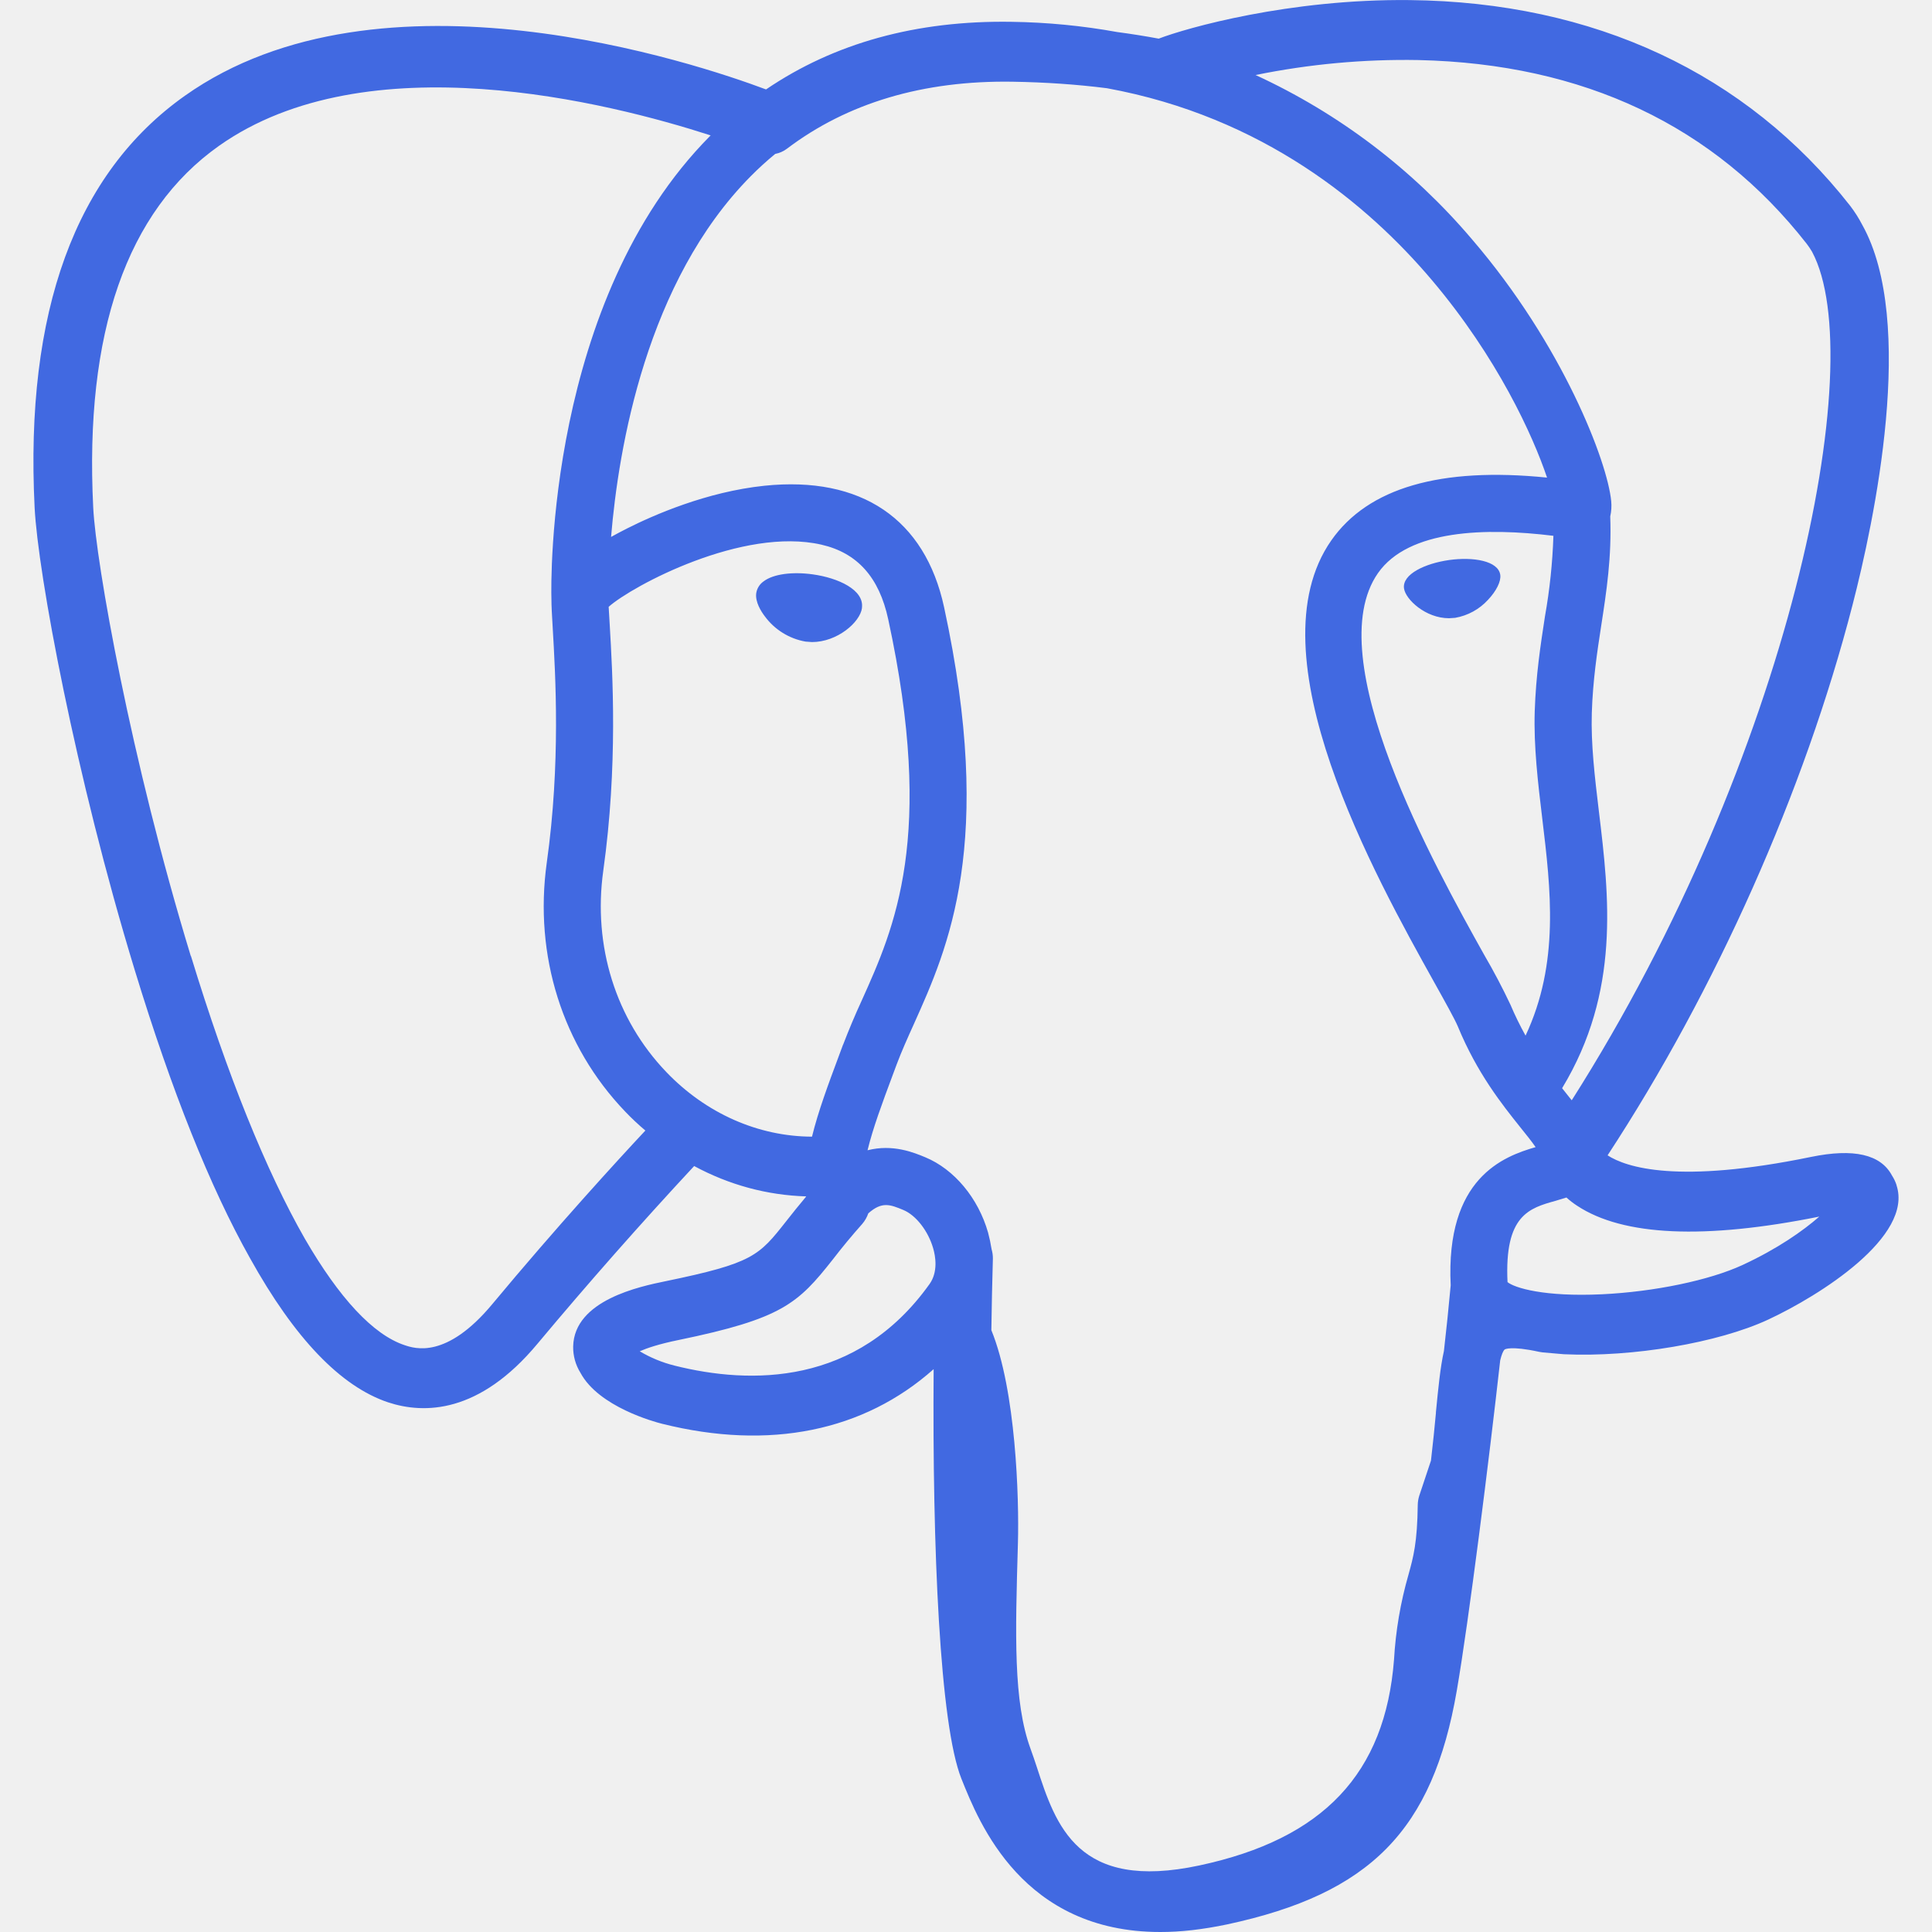
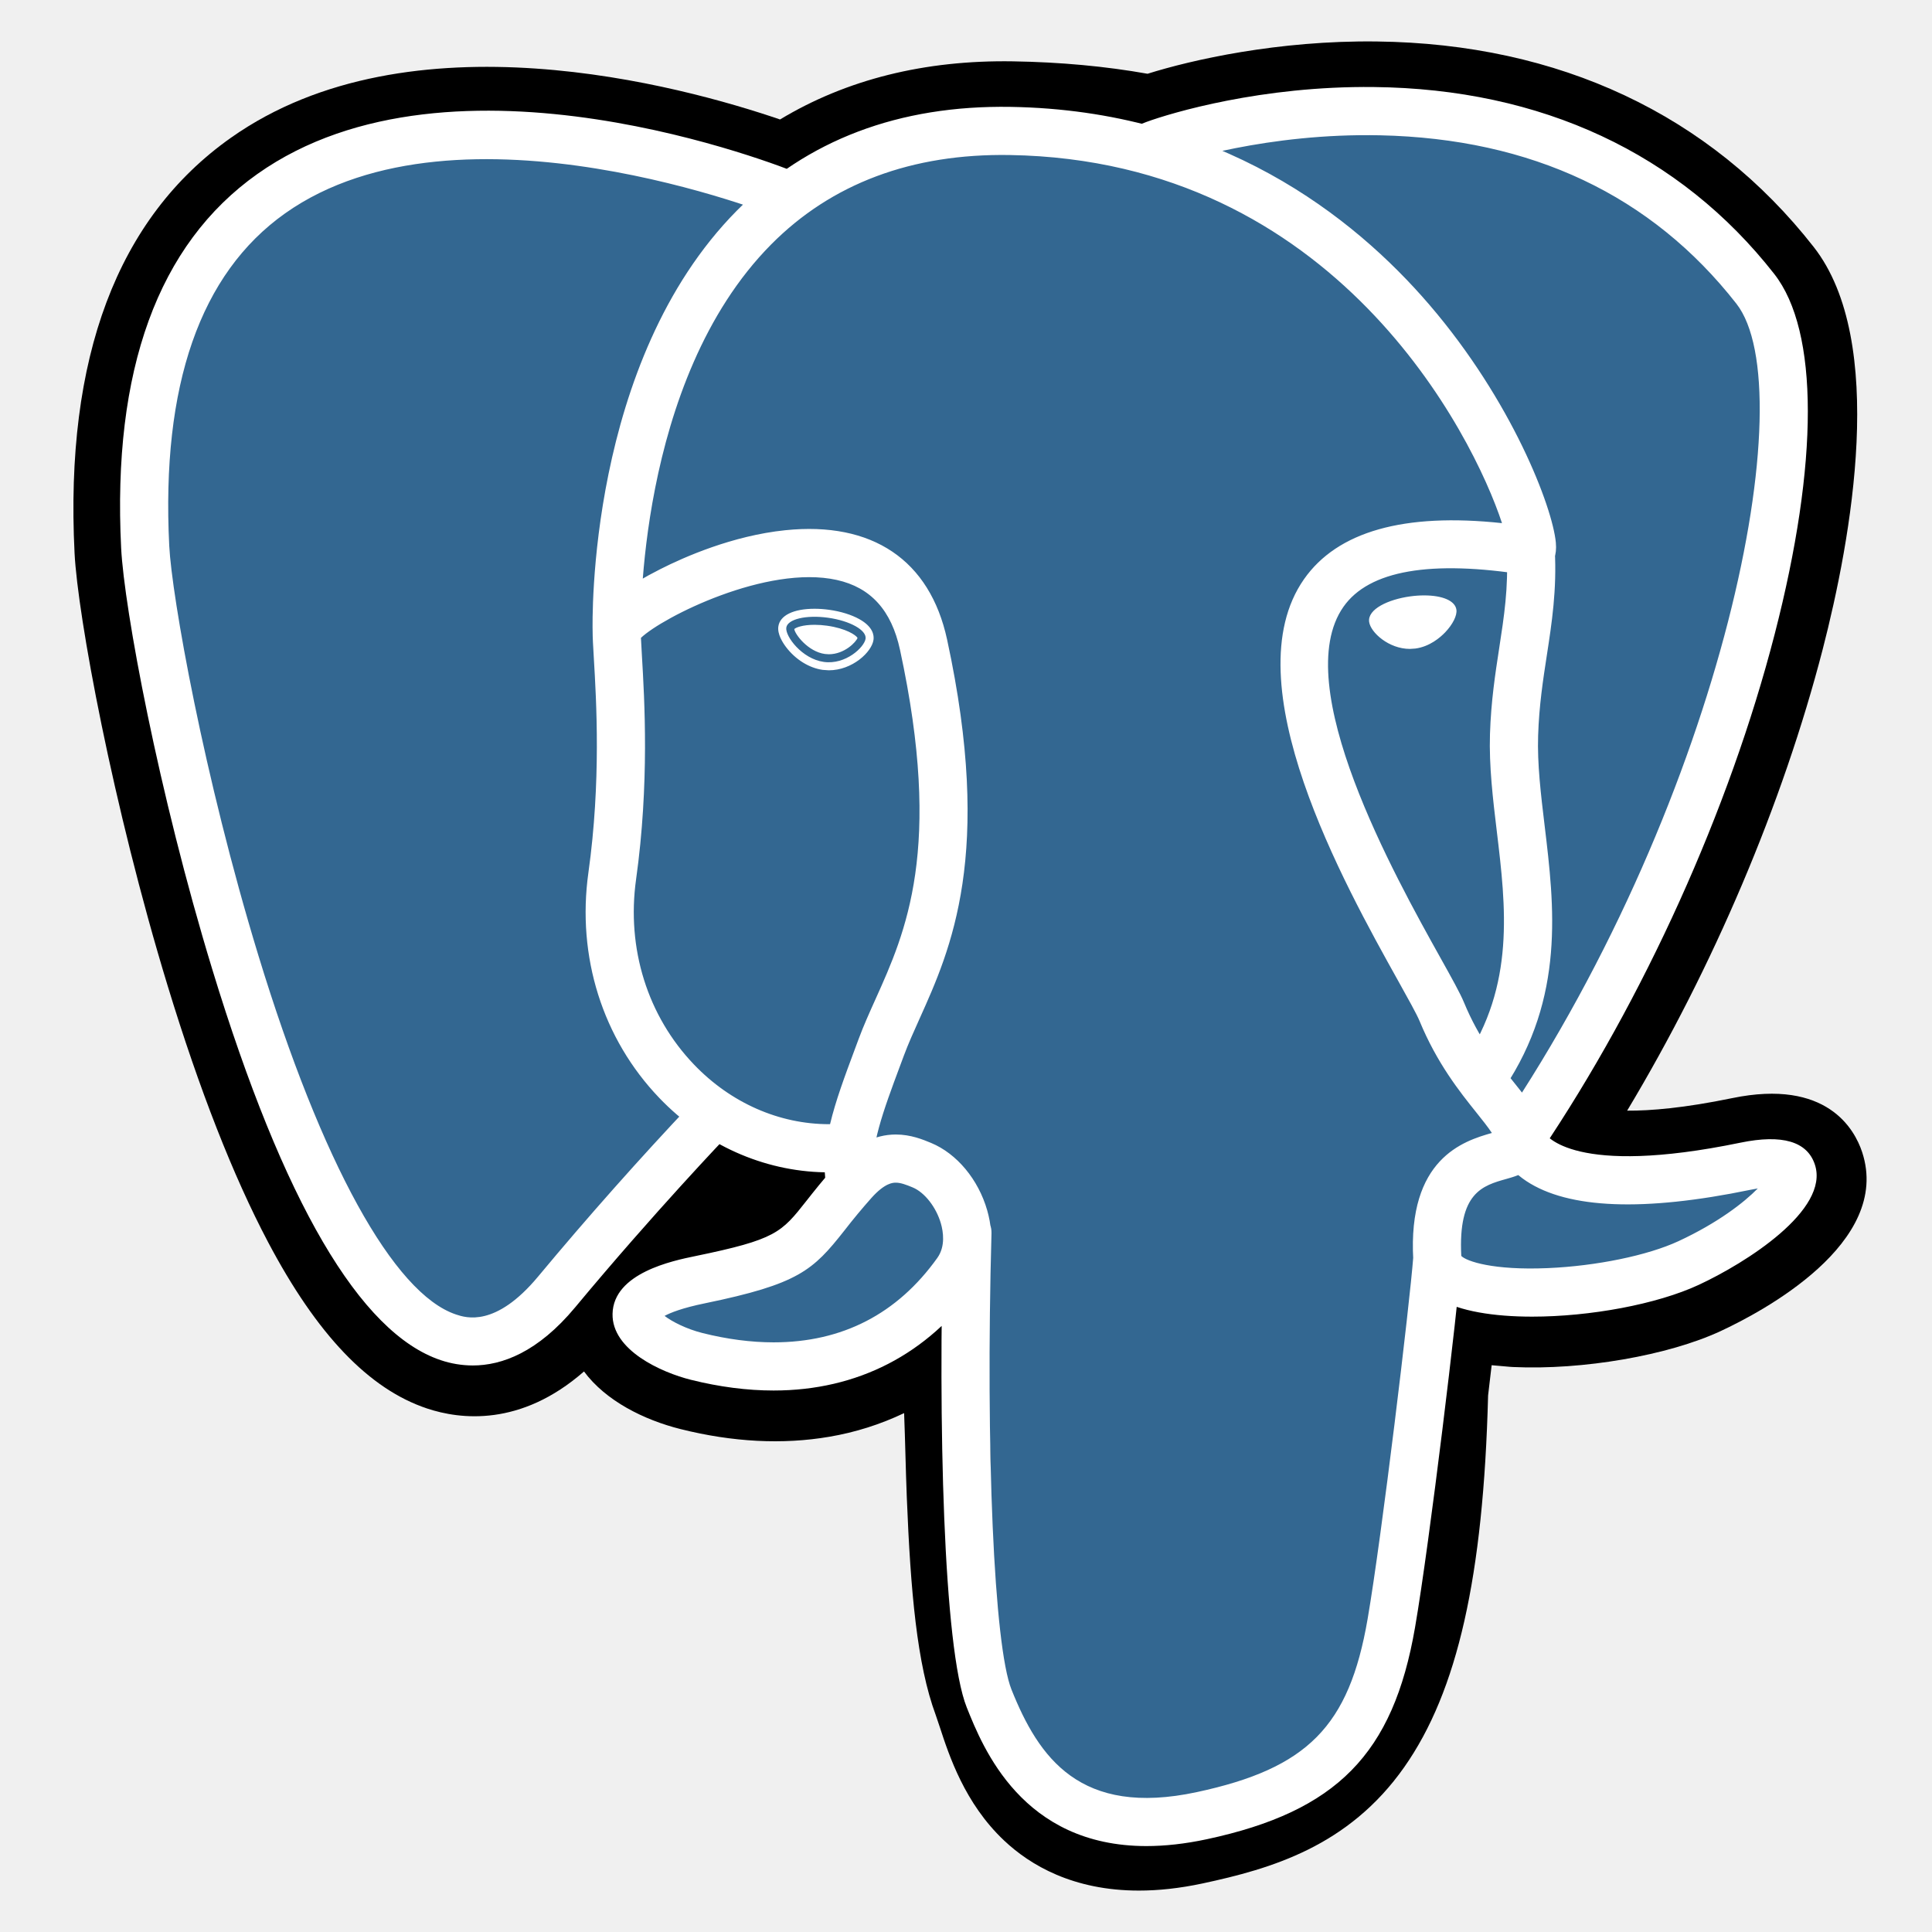
- <svg xmlns="http://www.w3.org/2000/svg" width="1em" height="1em" viewBox="0 0 24 24">
-   <path fill="#4169E1" d="M23.56 14.723a.5.5 0 0 0-.057-.12q-.21-.395-1.007-.231c-1.654.34-2.294.13-2.526-.02c1.342-2.048 2.445-4.522 3.041-6.83c.272-1.05.798-3.523.122-4.73a1.6 1.6 0 0 0-.15-.236C21.693.91 19.8.025 17.51.001c-1.495-.016-2.77.346-3.116.479a10 10 0 0 0-.516-.082a8 8 0 0 0-1.312-.127c-1.182-.019-2.203.264-3.05.84C8.66.79 4.729-.534 2.296 1.19C.935 2.153.309 3.873.43 6.304c.041.818.507 3.334 1.243 5.744q.69 2.26 1.433 3.582q.83 1.493 1.714 1.79c.448.148 1.133.143 1.858-.729a56 56 0 0 1 1.945-2.206c.435.235.906.362 1.39.377v.004a11 11 0 0 0-.247.305c-.339.43-.41.52-1.5.745c-.31.064-1.134.233-1.146.811a.6.6 0 0 0 .091.327c.227.423.922.61 1.015.633c1.335.333 2.505.092 3.372-.679c-.017 2.231.077 4.418.345 5.088c.221.553.762 1.904 2.47 1.904q.375.001.829-.094c1.782-.382 2.556-1.17 2.855-2.906c.15-.87.402-2.875.539-4.101c.017-.07.036-.12.057-.136c0 0 .07-.048.427.03l.044.007l.254.022l.015.001c.847.039 1.911-.142 2.531-.43c.644-.3 1.806-1.033 1.595-1.67M2.37 11.876c-.744-2.435-1.178-4.885-1.212-5.571c-.109-2.172.417-3.683 1.562-4.493c1.837-1.299 4.84-.54 6.108-.13l-.01.01C6.795 3.734 6.843 7.226 6.85 7.44c0 .082.006.199.016.36c.034.586.1 1.68-.074 2.918c-.16 1.15.194 2.276.973 3.089q.12.126.252.237c-.347.371-1.1 1.193-1.903 2.158c-.568.682-.96.551-1.088.508c-.392-.13-.813-.587-1.239-1.322c-.48-.839-.963-2.032-1.415-3.512m6.007 5.088a1.6 1.6 0 0 1-.432-.178c.089-.039.237-.09.483-.14c1.284-.265 1.482-.451 1.915-1a8 8 0 0 1 .367-.443a.4.4 0 0 0 .074-.13c.17-.151.272-.11.436-.042c.156.065.308.26.37.475c.03.102.062.295-.045.445c-.904 1.266-2.222 1.25-3.168 1.013m2.094-3.988l-.052.14c-.133.357-.257.689-.334 1.004c-.667-.002-1.317-.288-1.81-.803c-.628-.655-.913-1.566-.783-2.5c.183-1.308.116-2.447.08-3.059l-.013-.22c.296-.262 1.666-.996 2.643-.772c.446.102.718.406.83.928c.585 2.704.078 3.83-.33 4.736a9 9 0 0 0-.23.546m7.364 4.572q-.024.266-.062.596l-.146.438a.4.4 0 0 0-.018.108c-.006.475-.054.649-.115.87a4.8 4.8 0 0 0-.18 1.057c-.11 1.414-.878 2.227-2.417 2.556c-1.515.325-1.784-.496-2.02-1.221a7 7 0 0 0-.078-.227c-.215-.586-.19-1.412-.157-2.555c.016-.561-.025-1.901-.33-2.646q.006-.44.019-.892a.4.4 0 0 0-.016-.113a2 2 0 0 0-.044-.208c-.122-.428-.42-.786-.78-.935c-.142-.059-.403-.167-.717-.087c.067-.276.183-.587.309-.925l.053-.142c.06-.16.134-.325.213-.5c.426-.948 1.01-2.246.376-5.178c-.237-1.098-1.03-1.634-2.232-1.51c-.72.075-1.38.366-1.709.532a6 6 0 0 0-.196.104c.092-1.106.439-3.174 1.736-4.482a4 4 0 0 1 .303-.276a.35.35 0 0 0 .145-.064c.752-.57 1.695-.85 2.802-.833q.616.01 1.174.081c1.94.355 3.244 1.447 4.036 2.383c.814.962 1.255 1.931 1.431 2.454c-1.323-.134-2.223.127-2.68.78c-.992 1.418.544 4.172 1.282 5.496c.135.242.252.452.289.54c.24.583.551.972.778 1.256c.07.087.138.171.189.245c-.4.116-1.12.383-1.055 1.717a35 35 0 0 1-.084.815c-.046.208-.07.46-.1.766m.89-1.621c-.04-.832.27-.919.597-1.01l.135-.041a1 1 0 0 0 .134.103c.57.376 1.583.421 3.007.134c-.202.177-.519.4-.953.601c-.41.19-1.096.333-1.747.364c-.72.034-1.086-.08-1.173-.151m.57-9.271a7 7 0 0 1-.105 1.001c-.055.358-.112.728-.127 1.177c-.014.436.04.89.093 1.33c.107.887.216 1.8-.207 2.701a4 4 0 0 1-.188-.385a8 8 0 0 0-.325-.617c-.616-1.104-2.057-3.69-1.32-4.744c.38-.543 1.342-.566 2.179-.463m.228 7.013l-.085-.107l-.035-.044c.726-1.2.584-2.387.457-3.439c-.052-.432-.1-.84-.088-1.222c.013-.407.066-.755.118-1.092c.064-.415.13-.844.111-1.35a.6.6 0 0 0 .012-.19c-.046-.486-.6-1.938-1.73-3.253a7.8 7.8 0 0 0-2.688-2.04A9.3 9.3 0 0 1 17.62.746c2.052.046 3.675.814 4.824 2.283a1 1 0 0 1 .067.1c.723 1.356-.276 6.275-2.987 10.54m-8.816-6.116c-.025.18-.31.423-.621.423l-.081-.006a.8.8 0 0 1-.506-.315c-.046-.06-.12-.178-.106-.285a.22.22 0 0 1 .093-.149c.118-.089.352-.122.61-.086c.316.044.642.193.61.418m7.93-.411c.011.08-.049.2-.153.31a.72.72 0 0 1-.408.223l-.075.005c-.293 0-.541-.234-.56-.371c-.024-.177.264-.31.56-.352c.298-.042.612.009.636.185" />
+ <svg xmlns="http://www.w3.org/2000/svg" viewBox="0 0 128 128">
+   <path d="M93.809 92.112c.785-6.533.55-7.492 5.416-6.433l1.235.108c3.742.17 8.637-.602 11.513-1.938c6.191-2.873 9.861-7.668 3.758-6.409c-13.924 2.873-14.881-1.842-14.881-1.842c14.703-21.815 20.849-49.508 15.543-56.287c-14.47-18.489-39.517-9.746-39.936-9.52l-.134.025c-2.751-.571-5.83-.912-9.289-.968c-6.301-.104-11.082 1.652-14.709 4.402c0 0-44.683-18.409-42.604 23.151c.442 8.841 12.672 66.898 27.26 49.362c5.332-6.412 10.484-11.834 10.484-11.834c2.558 1.699 5.622 2.567 8.834 2.255l.249-.212c-.078.796-.044 1.575.099 2.497c-3.757 4.199-2.653 4.936-10.166 6.482c-7.602 1.566-3.136 4.355-.221 5.084c3.535.884 11.712 2.136 17.238-5.598l-.22.882c1.474 1.18 1.375 8.477 1.583 13.69c.209 5.214.558 10.079 1.621 12.948s2.317 10.256 12.191 8.14c8.252-1.764 14.561-4.309 15.136-27.985" />
+   <path d="M75.458 125.256c-4.367 0-7.211-1.689-8.938-3.32c-2.607-2.46-3.641-5.629-4.259-7.522l-.267-.79c-1.244-3.358-1.666-8.193-1.916-14.419c-.038-.935-.064-1.898-.093-2.919c-.021-.747-.047-1.684-.085-2.664a18.8 18.8 0 0 1-4.962 1.568c-3.079.526-6.389.356-9.84-.507c-2.435-.609-4.965-1.871-6.407-3.82c-4.203 3.681-8.212 3.182-10.396 2.453c-3.853-1.285-7.301-4.896-10.542-11.037c-2.309-4.375-4.542-10.075-6.638-16.943c-3.65-11.96-5.969-24.557-6.175-28.693C4.292 23.698 7.777 14.44 15.296 9.129C27.157.751 45.128 5.678 51.68 7.915c4.402-2.653 9.581-3.944 15.433-3.851c3.143.051 6.136.327 8.916.823c2.9-.912 8.628-2.221 15.185-2.139c12.081.144 22.092 4.852 28.949 13.615c4.894 6.252 2.474 19.381.597 26.651c-2.642 10.226-7.271 21.102-12.957 30.57c1.544.011 3.781-.174 6.961-.831c6.274-1.295 8.109 2.069 8.607 3.575c1.995 6.042-6.677 10.608-9.382 11.864c-3.466 1.609-9.117 2.589-13.745 2.377l-.202-.013l-1.216-.107l-.12 1.014l-.116.991c-.311 11.999-2.025 19.598-5.552 24.619c-3.697 5.264-8.835 6.739-13.361 7.709c-1.544.33-2.947.474-4.219.474m-9.19-43.671c2.819 2.256 3.066 6.501 3.287 14.434c.028.99.054 1.927.089 2.802c.106 2.65.355 8.855 1.327 11.477c.137.371.26.747.39 1.146c1.083 3.316 1.626 4.979 6.309 3.978c3.931-.843 5.952-1.599 7.534-3.851c2.299-3.274 3.585-9.86 3.821-19.575l4.783.116l-4.75-.57l.14-1.186c.455-3.91.783-6.734 3.396-8.602c2.097-1.498 4.486-1.353 6.389-1.01c-2.091-1.58-2.669-3.433-2.823-4.193l-.399-1.965l1.121-1.663c6.457-9.58 11.781-21.354 14.609-32.304c2.906-11.251 2.02-17.226 1.134-18.356c-11.729-14.987-32.068-8.799-34.192-8.097l-.359.194l-1.8.335l-.922-.191c-2.542-.528-5.366-.82-8.393-.869c-4.756-.08-8.593 1.044-11.739 3.431l-2.183 1.655l-2.533-1.043c-5.412-2.213-21.308-6.662-29.696-.721c-4.656 3.298-6.777 9.76-6.305 19.207c.156 3.119 2.275 14.926 5.771 26.377c4.831 15.825 9.221 21.082 11.054 21.693c.32.108 1.15-.537 1.976-1.529a271 271 0 0 1 10.694-12.07l2.77-2.915l3.349 2.225c1.35.897 2.839 1.406 4.368 1.502l7.987-6.812l-1.157 11.808c-.026.265-.039.626.065 1.296l.348 2.238l-1.51 1.688l-.174.196l4.388 2.025z" />
+   <path fill="#336791" d="M115.731 77.44c-13.925 2.873-14.882-1.842-14.882-1.842c14.703-21.816 20.849-49.51 15.545-56.287C101.924.823 76.875 9.566 76.457 9.793l-.135.024c-2.751-.571-5.83-.911-9.291-.967c-6.301-.103-11.08 1.652-14.707 4.402c0 0-44.684-18.408-42.606 23.151c.442 8.842 12.672 66.899 27.26 49.363c5.332-6.412 10.483-11.834 10.483-11.834c2.559 1.699 5.622 2.567 8.833 2.255l.25-.212c-.078.796-.042 1.575.1 2.497c-3.758 4.199-2.654 4.936-10.167 6.482c-7.602 1.566-3.136 4.355-.22 5.084c3.534.884 11.712 2.136 17.237-5.598l-.221.882c1.473 1.18 2.507 7.672 2.334 13.557s-.29 9.926.871 13.082c1.16 3.156 2.316 10.256 12.192 8.14c8.252-1.768 12.528-6.351 13.124-13.995c.422-5.435 1.377-4.631 1.438-9.49l.767-2.3c.884-7.367.14-9.743 5.225-8.638l1.235.108c3.742.17 8.639-.602 11.514-1.938c6.19-2.871 9.861-7.667 3.758-6.408" />
+   <path fill="#fff" d="M75.957 122.307c-8.232 0-10.84-6.519-11.907-9.185c-1.562-3.907-1.899-19.069-1.551-31.503a1.59 1.59 0 0 1 1.64-1.55a1.594 1.594 0 0 1 1.55 1.639c-.401 14.341.168 27.337 1.324 30.229c1.804 4.509 4.54 8.453 12.275 6.796c7.343-1.575 10.093-4.359 11.318-11.46c.94-5.449 2.799-20.951 3.028-24.01a1.593 1.593 0 0 1 1.71-1.472a1.597 1.597 0 0 1 1.472 1.71c-.239 3.185-2.089 18.657-3.065 24.315c-1.446 8.387-5.185 12.191-13.794 14.037c-1.463.313-2.792.453-4 .454M31.321 90.466a6.7 6.7 0 0 1-2.116-.35c-5.347-1.784-10.44-10.492-15.138-25.885c-3.576-11.717-5.842-23.947-6.041-27.922c-.589-11.784 2.445-20.121 9.02-24.778c13.007-9.216 34.888-.44 35.813-.062a1.596 1.596 0 0 1-1.207 2.955c-.211-.086-21.193-8.492-32.768-.285c-5.622 3.986-8.203 11.392-7.672 22.011c.167 3.349 2.284 15.285 5.906 27.149c4.194 13.742 8.967 22.413 13.096 23.79c.648.216 2.62.873 5.439-2.517A245 245 0 0 1 45.88 73.046a1.596 1.596 0 0 1 2.304 2.208c-.048.05-4.847 5.067-10.077 11.359c-2.477 2.979-4.851 3.853-6.786 3.853m69.429-13.445a1.596 1.596 0 0 1-1.322-2.487c14.863-22.055 20.08-48.704 15.612-54.414c-5.624-7.186-13.565-10.939-23.604-11.156c-7.433-.16-13.341 1.738-14.307 2.069l-.243.099c-.971.305-1.716-.227-1.997-.849a1.6 1.6 0 0 1 .631-2.025c.046-.027.192-.089.429-.176l-.021.006l.021-.007c1.641-.601 7.639-2.4 15.068-2.315c11.108.118 20.284 4.401 26.534 12.388c2.957 3.779 2.964 12.485.019 23.887c-3.002 11.625-8.651 24.118-15.497 34.277c-.306.457-.81.703-1.323.703m.76 10.21c-2.538 0-4.813-.358-6.175-1.174c-1.4-.839-1.667-1.979-1.702-2.584c-.382-6.71 3.32-7.878 5.208-8.411c-.263-.398-.637-.866-1.024-1.349c-1.101-1.376-2.609-3.26-3.771-6.078c-.182-.44-.752-1.463-1.412-2.648c-3.579-6.418-11.026-19.773-6.242-26.612c2.214-3.165 6.623-4.411 13.119-3.716C97.6 28.837 88.5 10.625 66.907 10.271c-6.494-.108-11.82 1.889-15.822 5.93c-8.96 9.049-8.636 25.422-8.631 25.586a1.595 1.595 0 1 1-3.19.084c-.02-.727-.354-17.909 9.554-27.916C53.455 9.272 59.559 6.96 66.96 7.081c13.814.227 22.706 7.25 27.732 13.101c5.479 6.377 8.165 13.411 8.386 15.759c.165 1.746-1.088 2.095-1.341 2.147l-.576.013c-6.375-1.021-10.465-.312-12.156 2.104c-3.639 5.201 3.406 17.834 6.414 23.229c.768 1.376 1.322 2.371 1.576 2.985c.988 2.396 2.277 4.006 3.312 5.3c.911 1.138 1.7 2.125 1.982 3.283c.131.23 1.99 2.98 13.021.703c2.765-.57 4.423-.083 4.93 1.45c.997 3.015-4.597 6.532-7.694 7.97c-2.775 1.29-7.204 2.106-11.036 2.106m-4.696-4.021c.35.353 2.101.962 5.727.806c3.224-.138 6.624-.839 8.664-1.786c2.609-1.212 4.351-2.567 5.253-3.492l-.5.092c-7.053 1.456-12.042 1.262-14.828-.577a6 6 0 0 1-.54-.401c-.302.119-.581.197-.78.253c-1.58.443-3.214.902-2.996 5.105m-45.562 8.915c-1.752 0-3.596-.239-5.479-.71c-1.951-.488-5.24-1.957-5.19-4.37c.057-2.707 3.994-3.519 5.476-3.824c5.354-1.103 5.703-1.545 7.376-3.67c.488-.619 1.095-1.39 1.923-2.314c1.229-1.376 2.572-2.073 3.992-2.073c.989 0 1.8.335 2.336.558c1.708.708 3.133 2.42 3.719 4.467c.529 1.847.276 3.625-.71 5.006c-3.237 4.533-7.886 6.93-13.443 6.93m-7.222-4.943c.481.372 1.445.869 2.518 1.137c1.631.408 3.213.615 4.705.615c4.546 0 8.196-1.882 10.847-5.594c.553-.774.387-1.757.239-2.274c-.31-1.083-1.08-2.068-1.873-2.397c-.43-.178-.787-.314-1.115-.314c-.176 0-.712 0-1.614 1.009a41 41 0 0 0-1.794 2.162c-2.084 2.646-3.039 3.544-9.239 4.821c-1.513.31-2.289.626-2.674.835m12.269-7.36a1.596 1.596 0 0 1-1.575-1.354a8 8 0 0 1-.08-.799c-4.064-.076-7.985-1.82-10.962-4.926c-3.764-3.927-5.477-9.368-4.699-14.927c.845-6.037.529-11.366.359-14.229c-.047-.796-.081-1.371-.079-1.769c.003-.505.013-1.844 4.489-4.113c1.592-.807 4.784-2.215 8.271-2.576c5.777-.597 9.585 1.976 10.725 7.246c3.077 14.228.244 20.521-1.825 25.117c-.385.856-.749 1.664-1.04 2.447l-.257.69c-1.093 2.931-2.038 5.463-1.748 7.354a1.595 1.595 0 0 1-1.335 1.819zM42.464 42.26l.062 1.139c.176 2.974.504 8.508-.384 14.86c-.641 4.585.759 9.06 3.843 12.276c2.437 2.542 5.644 3.945 8.94 3.945h.068c.369-1.555.982-3.197 1.642-4.966l.255-.686c.329-.884.714-1.74 1.122-2.646c1.991-4.424 4.47-9.931 1.615-23.132c-.565-2.615-1.936-4.128-4.189-4.627c-4.628-1.022-11.525 2.459-12.974 3.837m9.63-.677c-.08.564 1.033 2.07 2.485 2.271c1.449.203 2.689-.975 2.768-1.539s-1.033-1.186-2.485-1.388s-2.691.092-2.768.656m2.818 2.826l-.407-.028c-.9-.125-1.81-.692-2.433-1.518c-.219-.29-.576-.852-.505-1.354c.101-.736.999-1.177 2.4-1.177c.313 0 .639.023.967.069c.766.106 1.477.327 2.002.62c.91.508.977 1.075.936 1.368c-.112.813-1.405 2.02-2.96 2.02m-2.289-2.732c.045.348.907 1.496 2.029 1.651l.261.018c1.036 0 1.81-.815 1.901-1.082c-.096-.182-.762-.634-2.025-.81a6 6 0 0 0-.821-.059c-.812 0-1.243.183-1.345.282m43.605-1.245c.079.564-1.033 2.07-2.484 2.272c-1.45.202-2.691-.975-2.771-1.539c-.076-.564 1.036-1.187 2.486-1.388c1.45-.203 2.689.092 2.769.655m-2.819 2.56c-1.396 0-2.601-1.086-2.7-1.791c-.115-.846 1.278-1.489 2.712-1.688c.316-.044.629-.066.93-.066c1.238 0 2.058.363 2.14.949c.053.379-.238.964-.739 1.492c-.331.347-1.026.948-1.973 1.079zm.943-3.013q-.416 0-.856.061c-1.441.201-2.301.779-2.259 1.089c.048.341.968 1.332 2.173 1.332l.297-.021c.787-.109 1.378-.623 1.66-.919c.443-.465.619-.903.598-1.052c-.028-.198-.56-.49-1.613-.49m3.965 32.843a1.594 1.594 0 0 1-1.324-2.483c3.398-5.075 2.776-10.25 2.175-15.255c-.257-2.132-.521-4.337-.453-6.453c.07-2.177.347-3.973.614-5.71c.317-2.058.617-4.002.493-6.31a1.595 1.595 0 1 1 3.186-.172c.142 2.638-.197 4.838-.525 6.967c-.253 1.643-.515 3.342-.578 5.327c-.061 1.874.178 3.864.431 5.97c.64 5.322 1.365 11.354-2.691 17.411a1.6 1.6 0 0 1-1.328.708" />
</svg>
